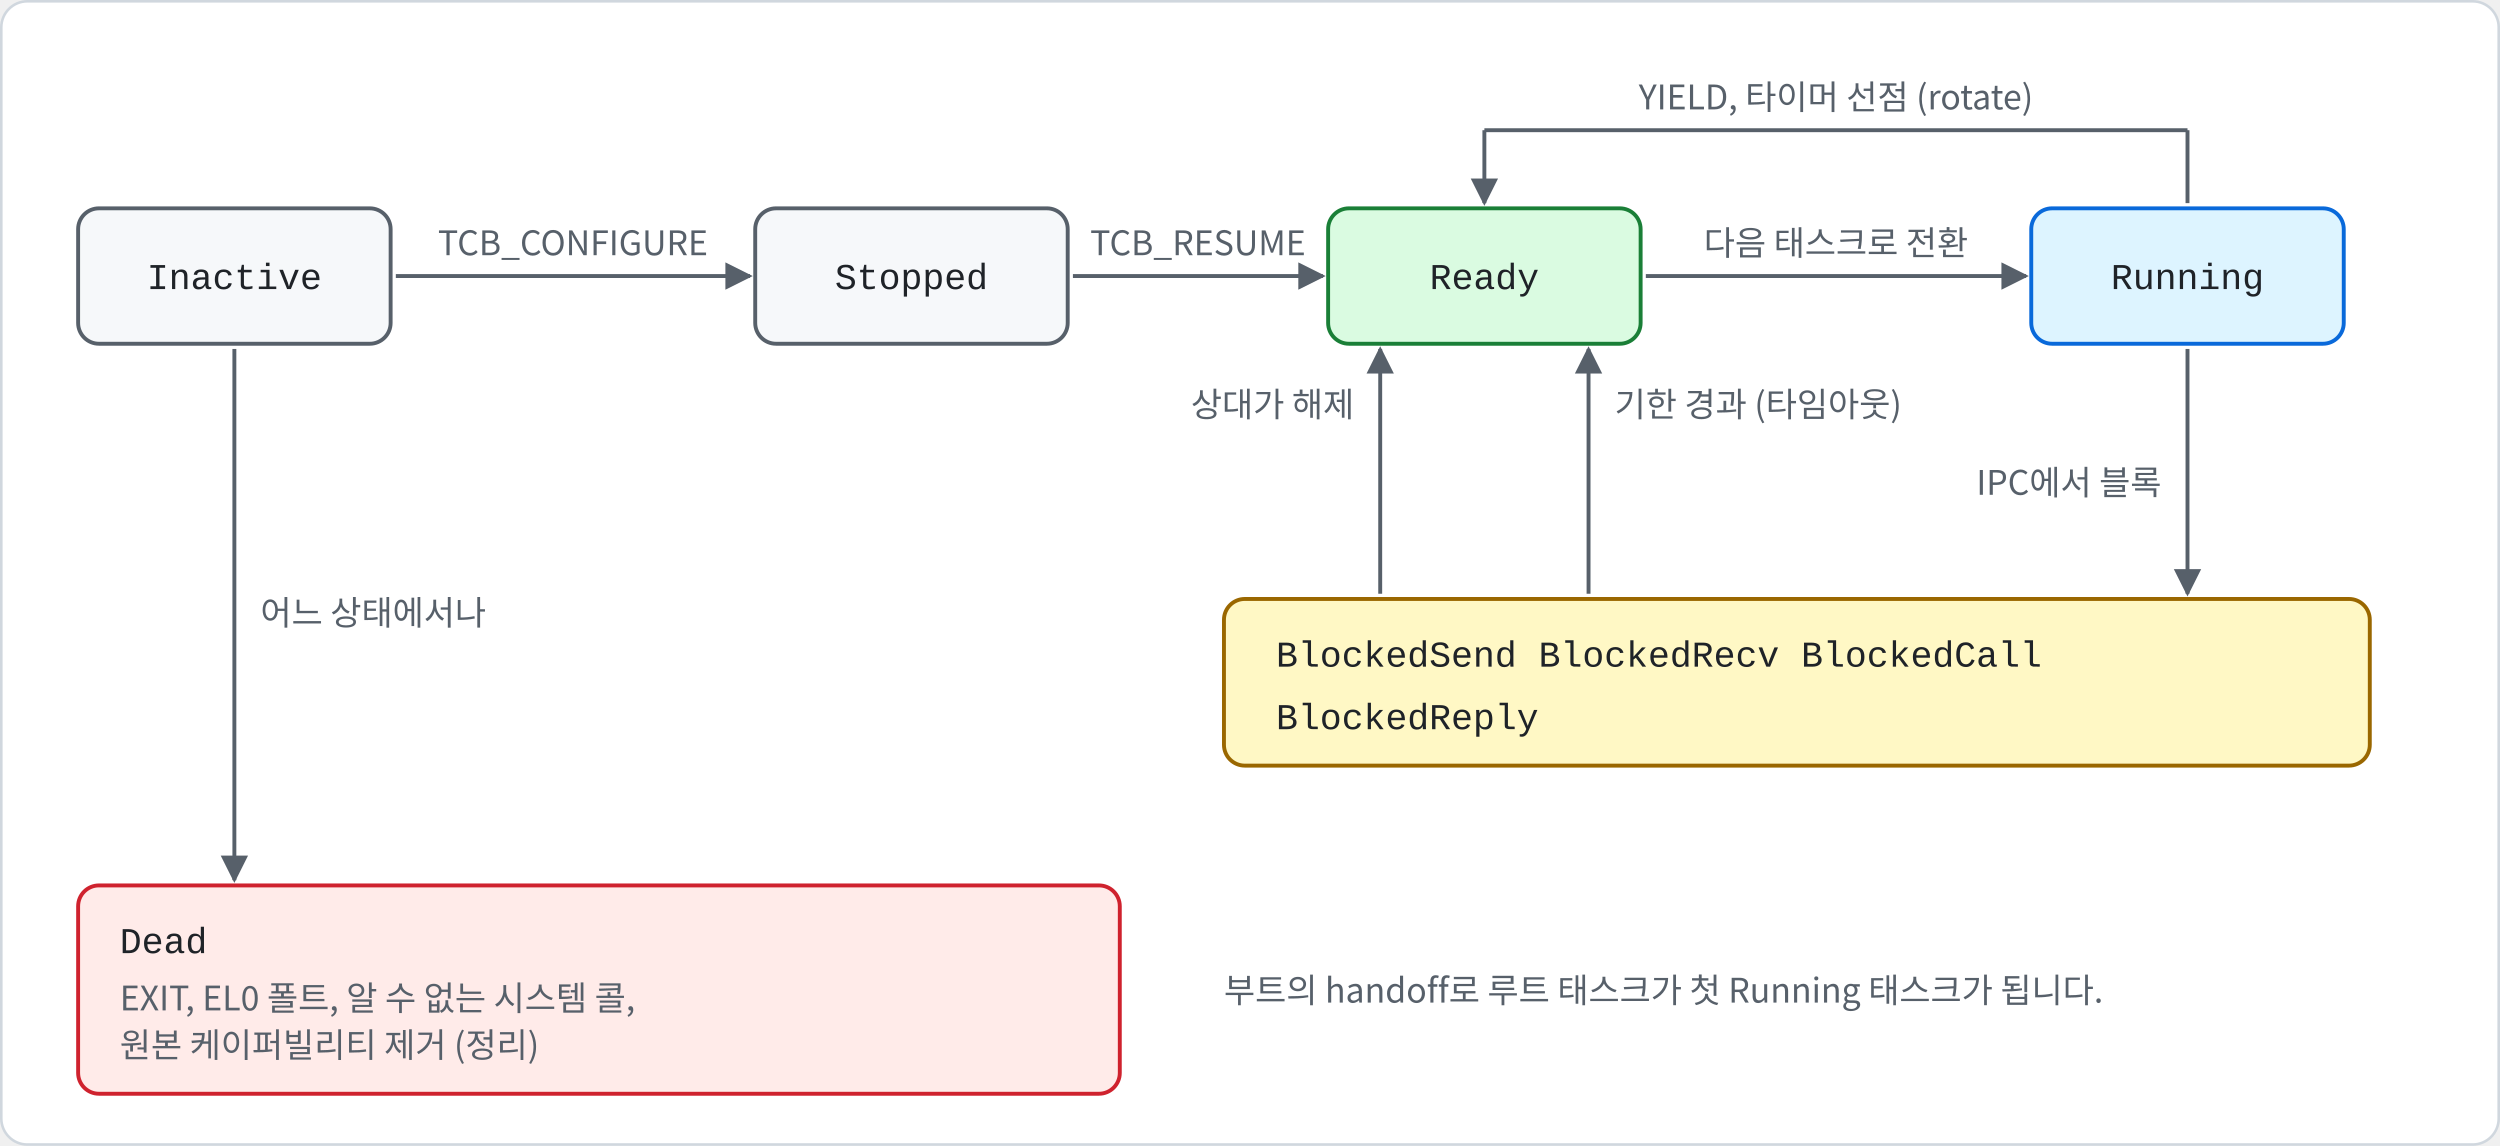
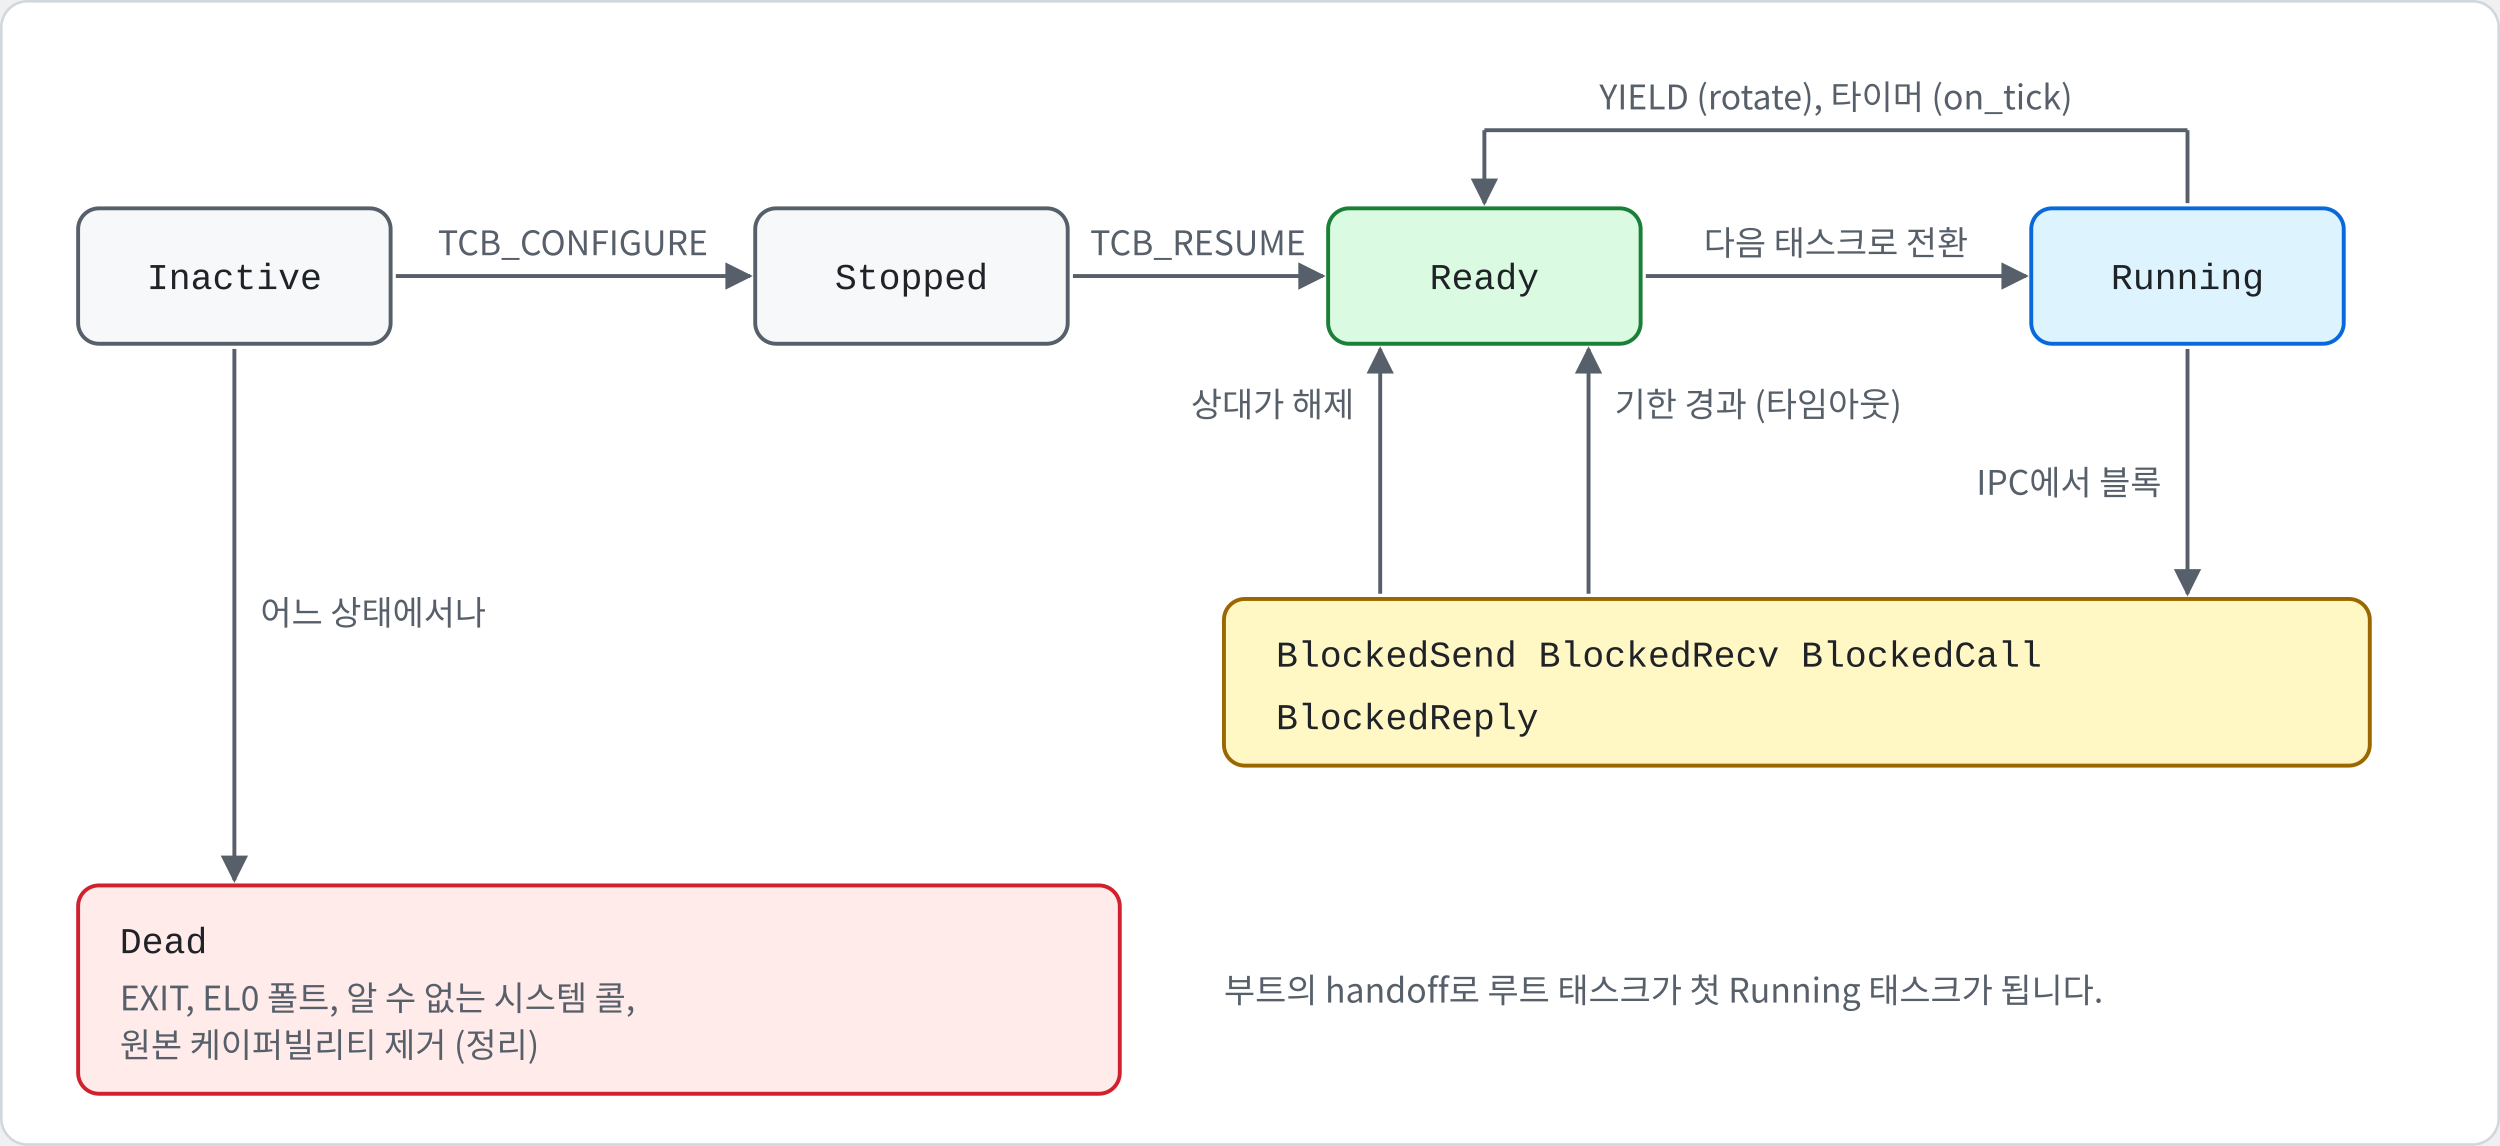
<svg xmlns="http://www.w3.org/2000/svg" viewBox="0 0 960 440" width="960" height="440" role="img" aria-labelledby="title desc">
  <style>
    .bg { fill: #ffffff; stroke: #d0d7de; stroke-width: 1; }
    .box { fill: #f6f8fa; stroke: #57606a; stroke-width: 1.5; }
    .kernel { fill: #ddf4ff; stroke: #0969da; stroke-width: 1.5; }
    .user { fill: #dafbe1; stroke: #1a7f37; stroke-width: 1.5; }
    .ext { fill: #fff8c5; stroke: #9a6700; stroke-width: 1.5; }
    .warn { fill: #ffebe9; stroke: #cf222e; stroke-width: 1.5; }
    .t { font-family: -apple-system, BlinkMacSystemFont, 'Segoe UI', 'Apple SD Gothic Neo', 'Malgun Gothic', 'Noto Sans KR', 'Noto Sans CJK KR', sans-serif; font-size: 15px; fill: #1f2328; }
    .h { font-weight: 600; font-size: 16px; }
    .s { font-size: 13px; fill: #57606a; }
    .m { font-family: ui-monospace, SFMono-Regular, Menlo, Consolas, 'Liberation Mono', monospace; font-size: 14px; fill: #1f2328; }
    .line { stroke: #57606a; stroke-width: 1.5; fill: none; }
    .off { stroke: #8c959f; stroke-width: 1.5; stroke-dasharray: 5 5; fill: none; }
  </style>
  <defs>
    <marker id="arrow" viewBox="0 0 10 10" refX="9" refY="5" markerWidth="7" markerHeight="7" orient="auto-start-reverse">
      <path d="M 0 0 L 10 5 L 0 10 z" fill="#57606a" />
    </marker>
  </defs>
  <rect class="bg" x="0.5" y="0.5" width="959" height="439" rx="10" />
  <rect class="box" x="30" y="80" width="120" height="52" rx="8" />
  <text class="m" x="90" y="111" text-anchor="middle">Inactive</text>
  <rect class="box" x="290" y="80" width="120" height="52" rx="8" />
  <text class="m" x="350" y="111" text-anchor="middle">Stopped</text>
  <rect class="user" x="510" y="80" width="120" height="52" rx="8" />
  <text class="m" x="570" y="111" text-anchor="middle">Ready</text>
  <rect class="kernel" x="780" y="80" width="120" height="52" rx="8" />
  <text class="m" x="840" y="111" text-anchor="middle">Running</text>
  <line class="line" x1="152" y1="106" x2="288" y2="106" marker-end="url(#arrow)" />
  <text class="t s" x="220" y="98" text-anchor="middle">TCB_CONFIGURE</text>
  <line class="line" x1="412" y1="106" x2="508" y2="106" marker-end="url(#arrow)" />
  <text class="t s" x="460" y="98" text-anchor="middle">TCB_RESUME</text>
  <line class="line" x1="632" y1="106" x2="778" y2="106" marker-end="url(#arrow)" />
  <text class="t s" x="705" y="98" text-anchor="middle">다음 태스크로 전환</text>
  <line class="line" x1="840" y1="78" x2="840" y2="50" />
  <line class="line" x1="840" y1="50" x2="570" y2="50" />
  <line class="line" x1="570" y1="50" x2="570" y2="78" marker-end="url(#arrow)" />
-   <text class="t s" x="705" y="42" text-anchor="middle">YIELD, 타이머 선점 (rotate)</text>
+   <text class="t s" x="705" y="42" text-anchor="middle">YIELD (rotate), 타이머 (on_tick)</text>
  <rect class="ext" x="470" y="230" width="440" height="64" rx="8" />
  <text class="m" x="490" y="256">BlockedSend  BlockedRecv  BlockedCall</text>
  <text class="m" x="490" y="280">BlockedReply</text>
  <line class="line" x1="840" y1="134" x2="840" y2="228" marker-end="url(#arrow)" />
  <text class="t s" x="830" y="190" text-anchor="end">IPC에서 블록</text>
  <line class="line" x1="530" y1="228" x2="530" y2="134" marker-end="url(#arrow)" />
  <text class="t s" x="520" y="160" text-anchor="end">상대가 해제</text>
  <line class="line" x1="610" y1="228" x2="610" y2="134" marker-end="url(#arrow)" />
  <text class="t s" x="620" y="160">기한 경과 (타임아웃)</text>
  <rect class="warn" x="30" y="340" width="400" height="80" rx="8" />
  <text class="m" x="46" y="366">Dead</text>
  <text class="t s" x="46" y="388">EXIT, EL0 폴트, 알 수 없는 시스템 콜,</text>
  <text class="t s" x="46" y="406">원본 케이퍼빌리티 제거 (정리)</text>
  <line class="line" x1="90" y1="134" x2="90" y2="338" marker-end="url(#arrow)" />
  <text class="t s" x="100" y="240">어느 상태에서나</text>
  <text class="t s" x="470" y="385">부트의 handoff로 루트 태스크가 첫 Running 태스크가 됩니다.</text>
</svg>
